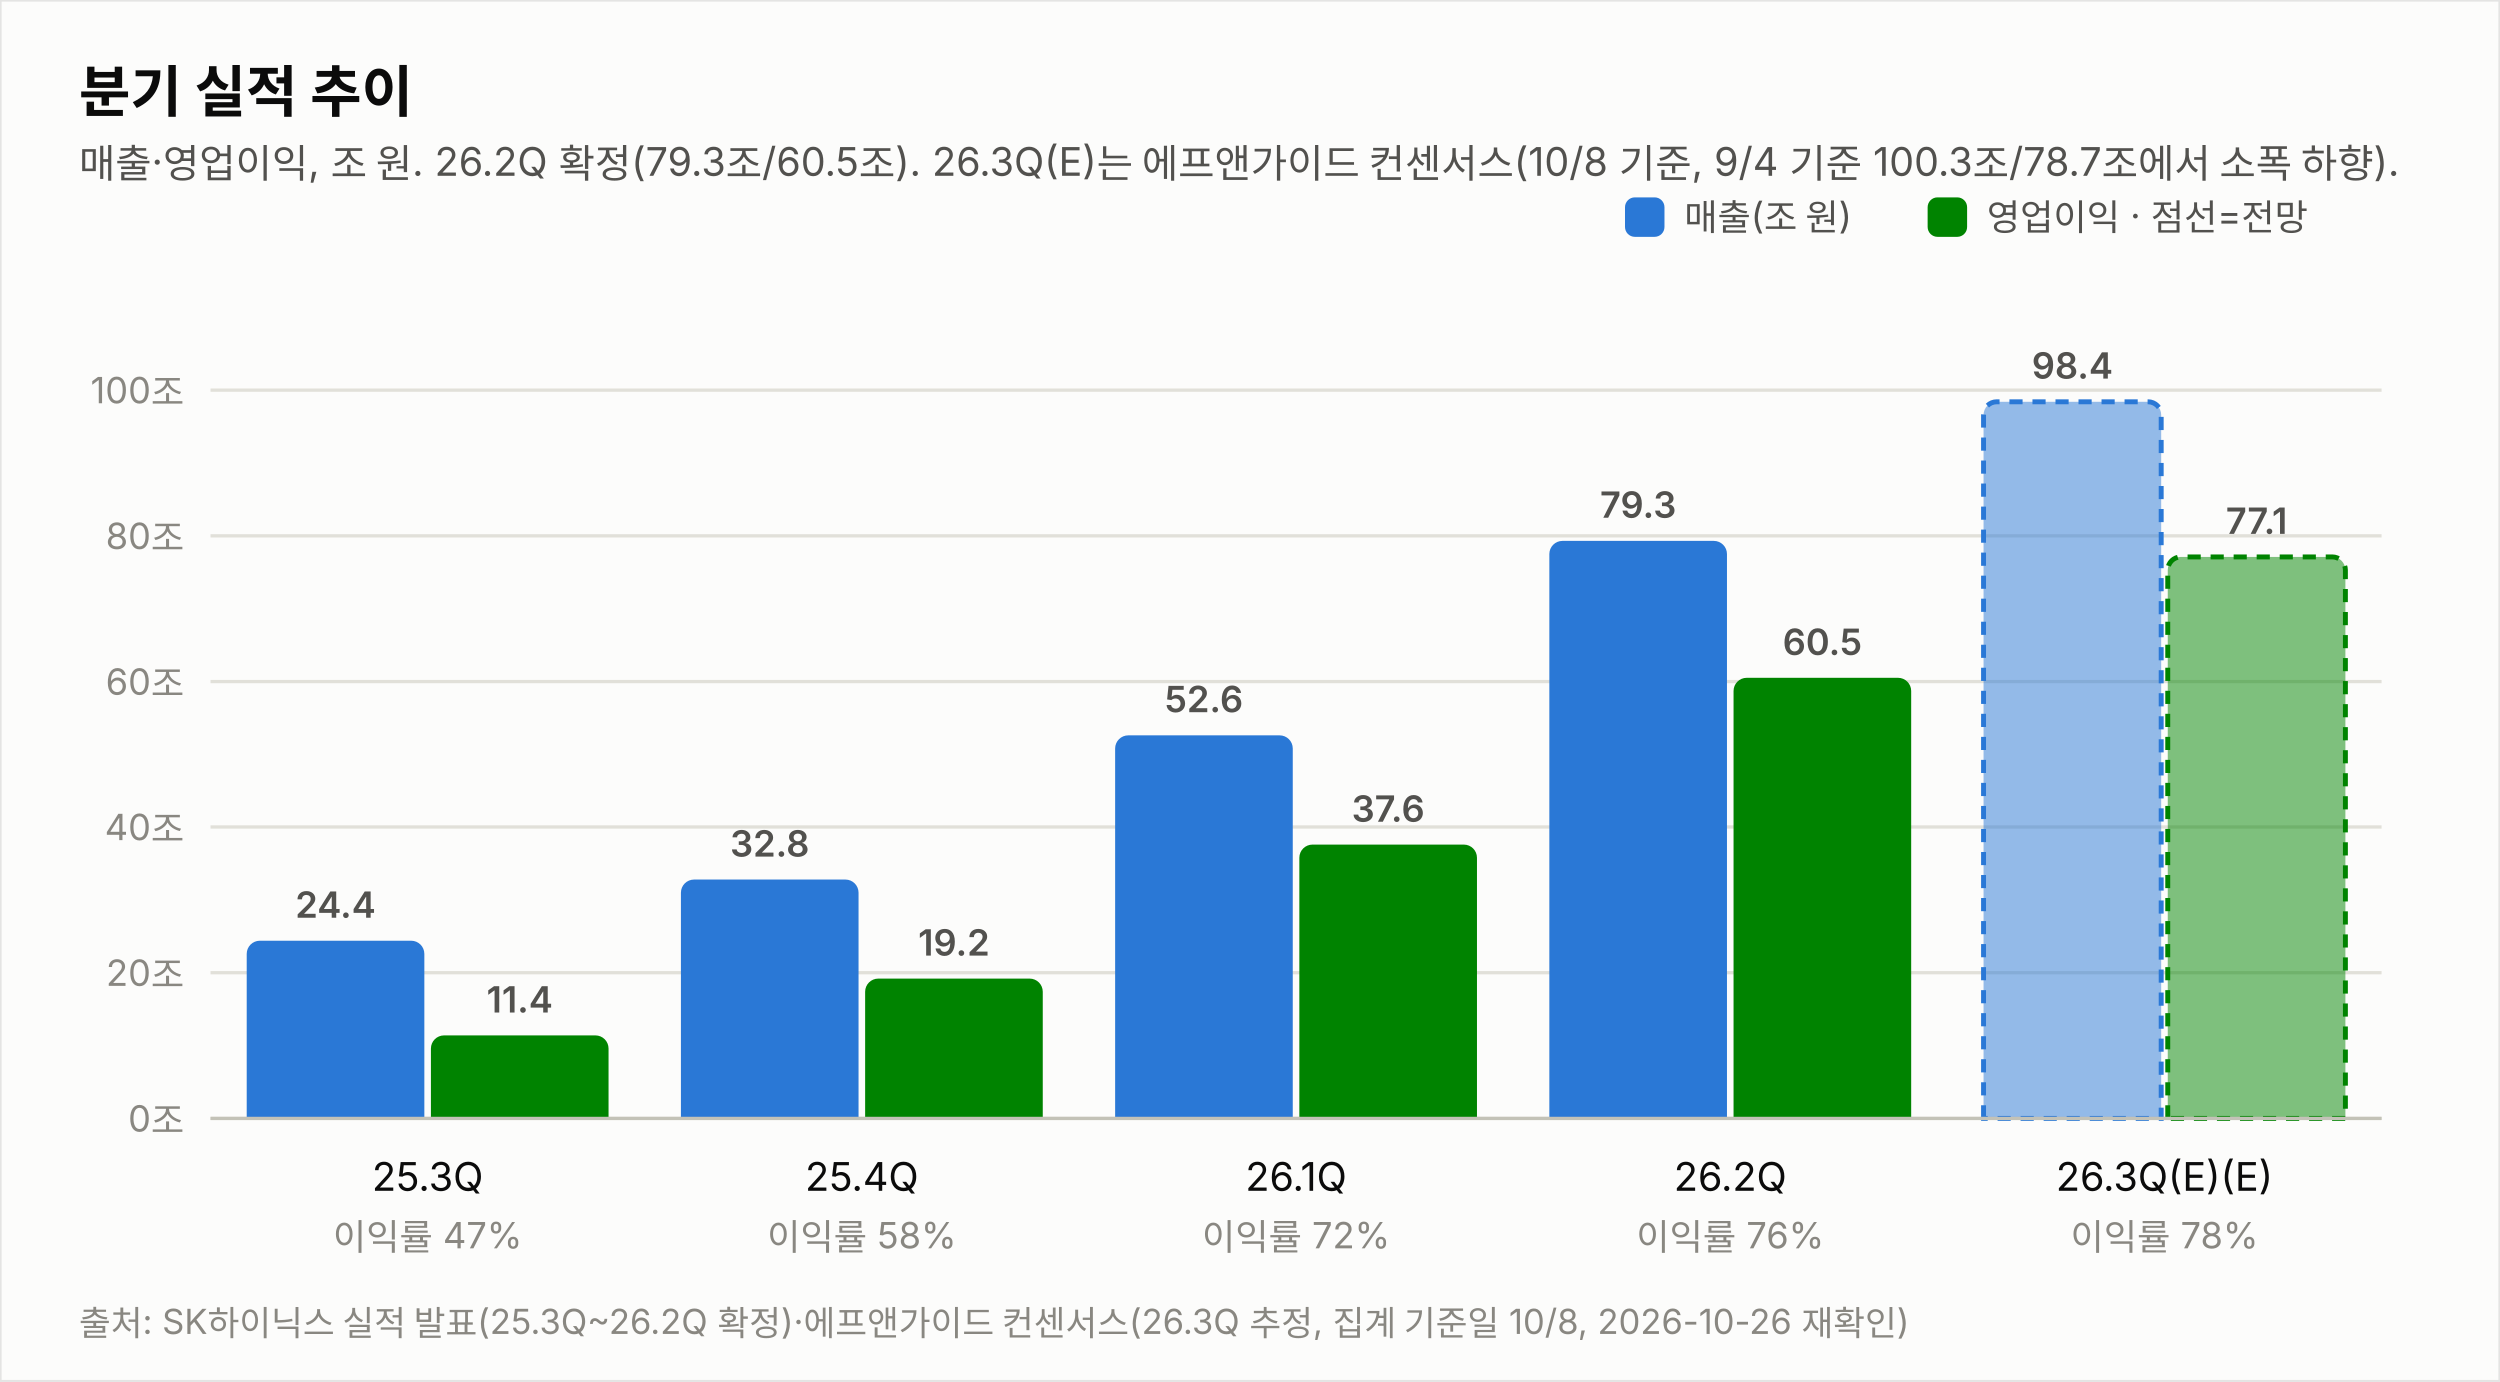
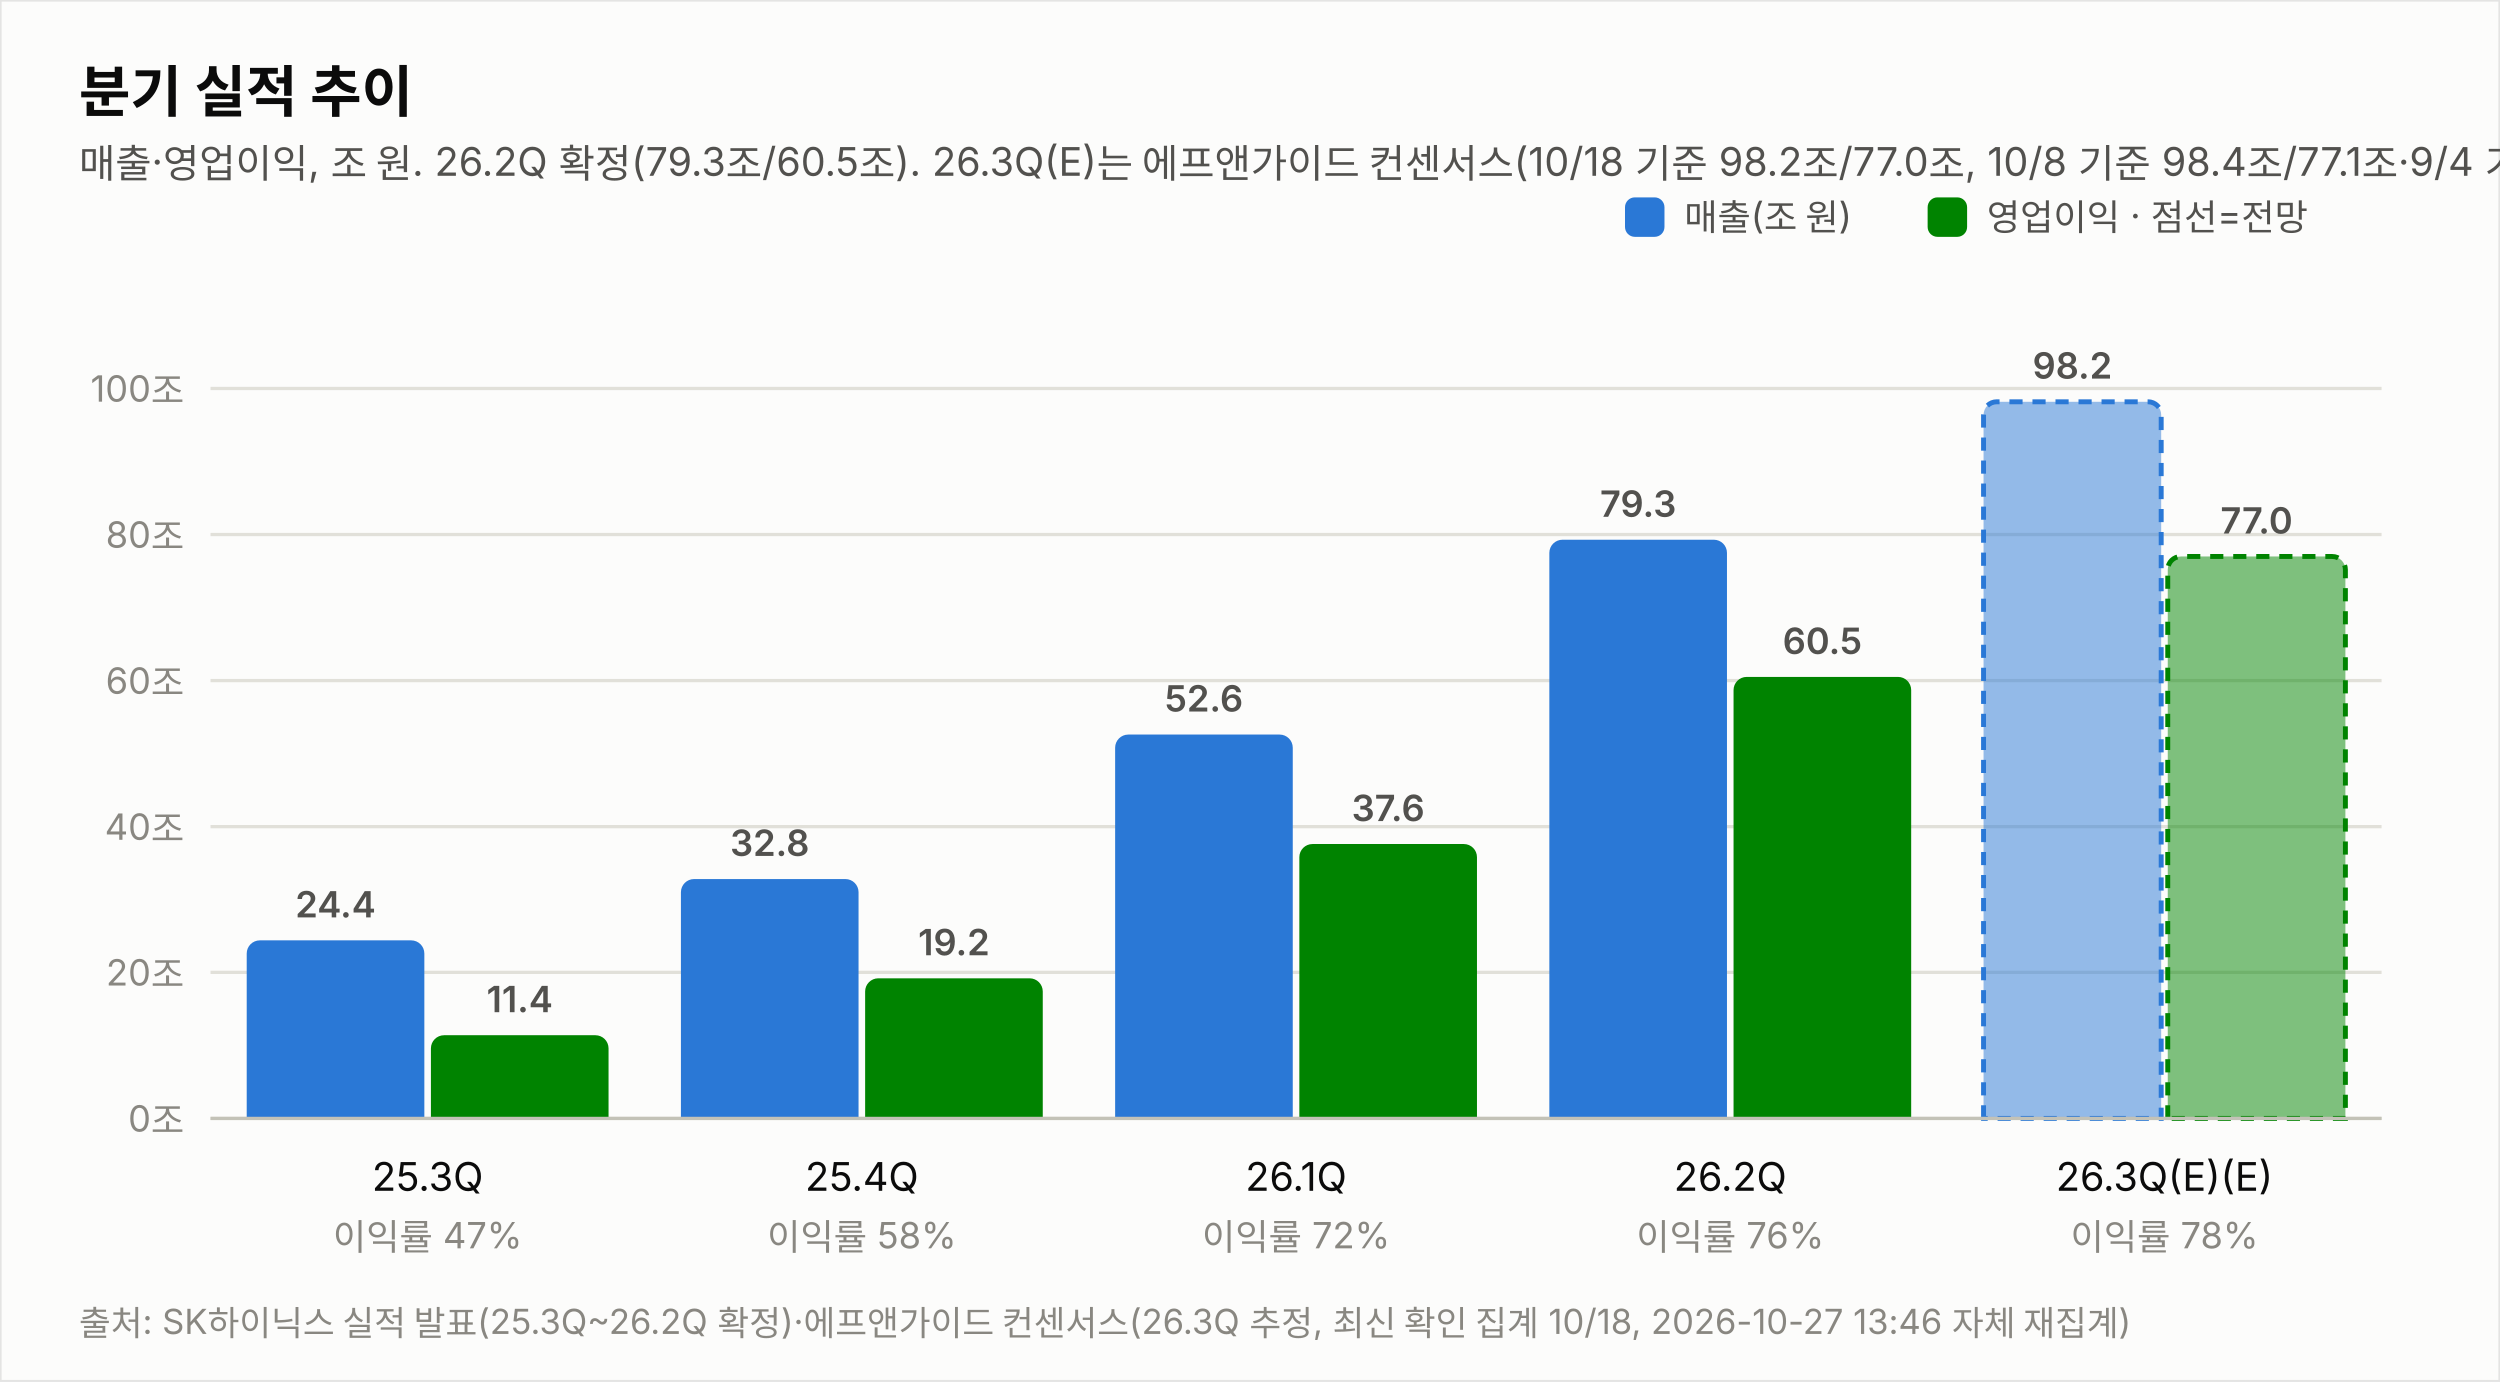
<svg xmlns="http://www.w3.org/2000/svg" width="760" height="420" viewBox="0 0 760 420" font-family="system-ui,-apple-system,&quot;Segoe UI&quot;,&quot;Malgun Gothic&quot;,&quot;Apple SD Gothic Neo&quot;,sans-serif">
  <rect width="760" height="420" fill="#fcfcfb" stroke="rgba(11,11,11,0.10)" />
  <text x="24" y="34" font-size="17" font-weight="700" fill="#0b0b0b">분기 실적 추이</text>
-   <text x="24" y="54" font-size="12" fill="#52514e">매출·영업이익, 조 원. 26.2Q 확정(79.3조/60.5조). 26.3Q(E)는 에프앤가이드 컨센서스(10/8 기준, 9/4 기준 100.3조/78.7조에서 소폭 하향).</text>
+   <text x="24" y="54" font-size="12" fill="#52514e">매출·영업이익, 조 원. 26.2Q 확정(79.3조/60.5조). 26.3Q(E)는 에프앤가이드 컨센서스(10/18 기준 98.2조/77.0조, 10/8 기준 98.4조/77.1조·9/4 기준 100.3조/78.7조에서 계속 하향).</text>
  <line x1="64" y1="340.0" x2="724" y2="340.0" stroke="#e1e0d9" stroke-width="1" />
  <text x="56" y="344.0" font-size="11" fill="#898781" text-anchor="end" style="font-variant-numeric:tabular-nums">0조</text>
-   <line x1="64" y1="295.7" x2="724" y2="295.7" stroke="#e1e0d9" stroke-width="1" />
-   <text x="56" y="299.7" font-size="11" fill="#898781" text-anchor="end" style="font-variant-numeric:tabular-nums">20조</text>
-   <line x1="64" y1="251.4" x2="724" y2="251.4" stroke="#e1e0d9" stroke-width="1" />
-   <text x="56" y="255.4" font-size="11" fill="#898781" text-anchor="end" style="font-variant-numeric:tabular-nums">40조</text>
-   <line x1="64" y1="207.2" x2="724" y2="207.2" stroke="#e1e0d9" stroke-width="1" />
-   <text x="56" y="211.2" font-size="11" fill="#898781" text-anchor="end" style="font-variant-numeric:tabular-nums">60조</text>
-   <line x1="64" y1="162.9" x2="724" y2="162.9" stroke="#e1e0d9" stroke-width="1" />
-   <text x="56" y="166.9" font-size="11" fill="#898781" text-anchor="end" style="font-variant-numeric:tabular-nums">80조</text>
-   <line x1="64" y1="118.6" x2="724" y2="118.6" stroke="#e1e0d9" stroke-width="1" />
-   <text x="56" y="122.6" font-size="11" fill="#898781" text-anchor="end" style="font-variant-numeric:tabular-nums">100조</text>
-   <path d="M75.0,340.0 v-50.021 a4,4 0 0 1 4,-4 h46.0 a4,4 0 0 1 4,4 v50.021 z" fill="#2a78d6" />
-   <text x="102.0" y="279.0" font-size="11" font-weight="600" fill="#52514e" text-anchor="middle" style="font-variant-numeric:tabular-nums">24.4</text>
-   <path d="M131.0,340 v-21.24 a4,4 0 0 1 4,-4 h46.0 a4,4 0 0 1 4,4 v21.24 z" fill="#008300" />
-   <text x="158.0" y="307.8" font-size="11" font-weight="600" fill="#52514e" text-anchor="middle" style="font-variant-numeric:tabular-nums">11.4</text>
+   <line x1="64" y1="295.6" x2="724" y2="295.6" stroke="#e1e0d9" stroke-width="1" />
+   <text x="56" y="299.6" font-size="11" fill="#898781" text-anchor="end" style="font-variant-numeric:tabular-nums">20조</text>
+   <line x1="64" y1="251.3" x2="724" y2="251.3" stroke="#e1e0d9" stroke-width="1" />
+   <text x="56" y="255.3" font-size="11" fill="#898781" text-anchor="end" style="font-variant-numeric:tabular-nums">40조</text>
+   <line x1="64" y1="206.9" x2="724" y2="206.9" stroke="#e1e0d9" stroke-width="1" />
+   <text x="56" y="210.9" font-size="11" fill="#898781" text-anchor="end" style="font-variant-numeric:tabular-nums">60조</text>
+   <line x1="64" y1="162.5" x2="724" y2="162.5" stroke="#e1e0d9" stroke-width="1" />
+   <text x="56" y="166.5" font-size="11" fill="#898781" text-anchor="end" style="font-variant-numeric:tabular-nums">80조</text>
+   <line x1="64" y1="118.1" x2="724" y2="118.1" stroke="#e1e0d9" stroke-width="1" />
+   <text x="56" y="122.1" font-size="11" fill="#898781" text-anchor="end" style="font-variant-numeric:tabular-nums">100조</text>
+   <path d="M75.0,340.0 v-50.132 a4,4 0 0 1 4,-4 h46.0 a4,4 0 0 1 4,4 v50.132 z" fill="#2a78d6" />
+   <text x="102.0" y="278.9" font-size="11" font-weight="600" fill="#52514e" text-anchor="middle" style="font-variant-numeric:tabular-nums">24.4</text>
+   <path d="M131.0,340.0 v-21.291 a4,4 0 0 1 4,-4 h46.0 a4,4 0 0 1 4,4 v21.291 z" fill="#008300" />
+   <text x="158.0" y="307.7" font-size="11" font-weight="600" fill="#52514e" text-anchor="middle" style="font-variant-numeric:tabular-nums">11.4</text>
  <text x="130.0" y="362" font-size="12" fill="#0b0b0b" text-anchor="middle">25.3Q</text>
  <text x="130.0" y="380" font-size="11" fill="#898781" text-anchor="middle">이익률 47%</text>
-   <path d="M207.0,340.0 v-68.619 a4,4 0 0 1 4,-4 h46.0 a4,4 0 0 1 4,4 v68.619 z" fill="#2a78d6" />
-   <text x="234.0" y="260.4" font-size="11" font-weight="600" fill="#52514e" text-anchor="middle" style="font-variant-numeric:tabular-nums">32.8</text>
-   <path d="M263.0,340.0 v-38.509 a4,4 0 0 1 4,-4 h46.0 a4,4 0 0 1 4,4 v38.509 z" fill="#008300" />
-   <text x="290.0" y="290.5" font-size="11" font-weight="600" fill="#52514e" text-anchor="middle" style="font-variant-numeric:tabular-nums">19.2</text>
+   <path d="M207.0,340.0 v-68.767 a4,4 0 0 1 4,-4 h46.0 a4,4 0 0 1 4,4 v68.767 z" fill="#2a78d6" />
+   <text x="234.0" y="260.2" font-size="11" font-weight="600" fill="#52514e" text-anchor="middle" style="font-variant-numeric:tabular-nums">32.8</text>
+   <path d="M263.0,340 v-38.595 a4,4 0 0 1 4,-4 h46.0 a4,4 0 0 1 4,4 v38.595 z" fill="#008300" />
+   <text x="290.0" y="290.4" font-size="11" font-weight="600" fill="#52514e" text-anchor="middle" style="font-variant-numeric:tabular-nums">19.2</text>
  <text x="262.0" y="362" font-size="12" fill="#0b0b0b" text-anchor="middle">25.4Q</text>
  <text x="262.0" y="380" font-size="11" fill="#898781" text-anchor="middle">이익률 58%</text>
-   <path d="M339.0,340.0 v-112.456 a4,4 0 0 1 4,-4 h46.0 a4,4 0 0 1 4,4 v112.456 z" fill="#2a78d6" />
-   <text x="366.0" y="216.5" font-size="11" font-weight="600" fill="#52514e" text-anchor="middle" style="font-variant-numeric:tabular-nums">52.6</text>
-   <path d="M395.0,340.0 v-79.246 a4,4 0 0 1 4,-4 h46.0 a4,4 0 0 1 4,4 v79.246 z" fill="#008300" />
-   <text x="422.0" y="249.8" font-size="11" font-weight="600" fill="#52514e" text-anchor="middle" style="font-variant-numeric:tabular-nums">37.6</text>
+   <path d="M339.0,340.0 v-112.693 a4,4 0 0 1 4,-4 h46.0 a4,4 0 0 1 4,4 v112.693 z" fill="#2a78d6" />
+   <text x="366.0" y="216.3" font-size="11" font-weight="600" fill="#52514e" text-anchor="middle" style="font-variant-numeric:tabular-nums">52.6</text>
+   <path d="M395.0,340.0 v-79.416 a4,4 0 0 1 4,-4 h46.0 a4,4 0 0 1 4,4 v79.416 z" fill="#008300" />
+   <text x="422.0" y="249.6" font-size="11" font-weight="600" fill="#52514e" text-anchor="middle" style="font-variant-numeric:tabular-nums">37.6</text>
  <text x="394.0" y="362" font-size="12" fill="#0b0b0b" text-anchor="middle">26.1Q</text>
  <text x="394.0" y="380" font-size="11" fill="#898781" text-anchor="middle">이익률 72%</text>
-   <path d="M471.0,340.0 v-171.57 a4,4 0 0 1 4,-4 h46.0 a4,4 0 0 1 4,4 v171.57 z" fill="#2a78d6" />
-   <text x="498.0" y="157.4" font-size="11" font-weight="600" fill="#52514e" text-anchor="middle" style="font-variant-numeric:tabular-nums">79.3</text>
-   <path d="M527.0,340.0 v-129.947 a4,4 0 0 1 4,-4 h46.0 a4,4 0 0 1 4,4 v129.947 z" fill="#008300" />
-   <text x="554.0" y="199.1" font-size="11" font-weight="600" fill="#52514e" text-anchor="middle" style="font-variant-numeric:tabular-nums">60.5</text>
+   <path d="M471.0,340.0 v-171.927 a4,4 0 0 1 4,-4 h46.0 a4,4 0 0 1 4,4 v171.927 z" fill="#2a78d6" />
+   <text x="498.0" y="157.1" font-size="11" font-weight="600" fill="#52514e" text-anchor="middle" style="font-variant-numeric:tabular-nums">79.3</text>
+   <path d="M527.0,340.0 v-130.22 a4,4 0 0 1 4,-4 h46.0 a4,4 0 0 1 4,4 v130.22 z" fill="#008300" />
+   <text x="554.0" y="198.8" font-size="11" font-weight="600" fill="#52514e" text-anchor="middle" style="font-variant-numeric:tabular-nums">60.5</text>
  <text x="526.0" y="362" font-size="12" fill="#0b0b0b" text-anchor="middle">26.2Q</text>
  <text x="526.0" y="380" font-size="11" fill="#898781" text-anchor="middle">이익률 76%</text>
  <path d="M603.0,340.0 v-213.857 a4,4 0 0 1 4,-4 h46.0 a4,4 0 0 1 4,4 v213.857 z" fill="#2a78d6" opacity="0.5" />
  <path d="M603.0,340.0 v-213.857 a4,4 0 0 1 4,-4 h46.0 a4,4 0 0 1 4,4 v213.857 z" fill="none" stroke="#2a78d6" stroke-width="1.5" stroke-dasharray="4 3" />
-   <text x="630.0" y="115.1" font-size="11" font-weight="600" fill="#52514e" text-anchor="middle" style="font-variant-numeric:tabular-nums">98.4</text>
-   <path d="M659.0,340.0 v-166.699 a4,4 0 0 1 4,-4 h46.0 a4,4 0 0 1 4,4 v166.699 z" fill="#008300" opacity="0.5" />
-   <path d="M659.0,340.0 v-166.699 a4,4 0 0 1 4,-4 h46.0 a4,4 0 0 1 4,4 v166.699 z" fill="none" stroke="#008300" stroke-width="1.5" stroke-dasharray="4 3" />
-   <text x="686.0" y="162.3" font-size="11" font-weight="600" fill="#52514e" text-anchor="middle" style="font-variant-numeric:tabular-nums">77.1</text>
+   <text x="630.0" y="115.1" font-size="11" font-weight="600" fill="#52514e" text-anchor="middle" style="font-variant-numeric:tabular-nums">98.2</text>
+   <path d="M659.0,340.0 v-166.825 a4,4 0 0 1 4,-4 h46.0 a4,4 0 0 1 4,4 v166.825 z" fill="#008300" opacity="0.5" />
+   <path d="M659.0,340.0 v-166.825 a4,4 0 0 1 4,-4 h46.0 a4,4 0 0 1 4,4 v166.825 z" fill="none" stroke="#008300" stroke-width="1.5" stroke-dasharray="4 3" />
+   <text x="686.0" y="162.2" font-size="11" font-weight="600" fill="#52514e" text-anchor="middle" style="font-variant-numeric:tabular-nums">77.0</text>
  <text x="658.0" y="362" font-size="12" fill="#0b0b0b" text-anchor="middle">26.3Q(E)(E)</text>
  <text x="658.0" y="380" font-size="11" fill="#898781" text-anchor="middle">이익률 78%</text>
  <line x1="64" y1="340" x2="724" y2="340" stroke="#c3c2b7" stroke-width="1" />
  <rect x="494" y="60" width="12" height="12" rx="3" fill="#2a78d6" />
  <text x="512" y="70" font-size="11" fill="#52514e">매출(조 원)</text>
  <rect x="586" y="60" width="12" height="12" rx="3" fill="#008300" />
  <text x="604" y="70" font-size="11" fill="#52514e">영업이익 · 점선=전망</text>
-   <text x="24" y="406" font-size="10.5" fill="#898781">출처: SK하이닉스 실적 발표(25.3Q~26.2Q 확정)·에프앤가이드 컨센서스(26.3Q 추정, 집계 기준일 10/8, 2026-10-26 재확인)</text>
+   <text x="24" y="406" font-size="10.5" fill="#898781">출처: SK하이닉스 실적 발표(25.3Q~26.2Q 확정)·에프앤가이드 컨센서스(26.3Q 추정, 최신 확인 집계 10/18, 2026-10-27 13:46 자체 재집계)</text>
</svg>
